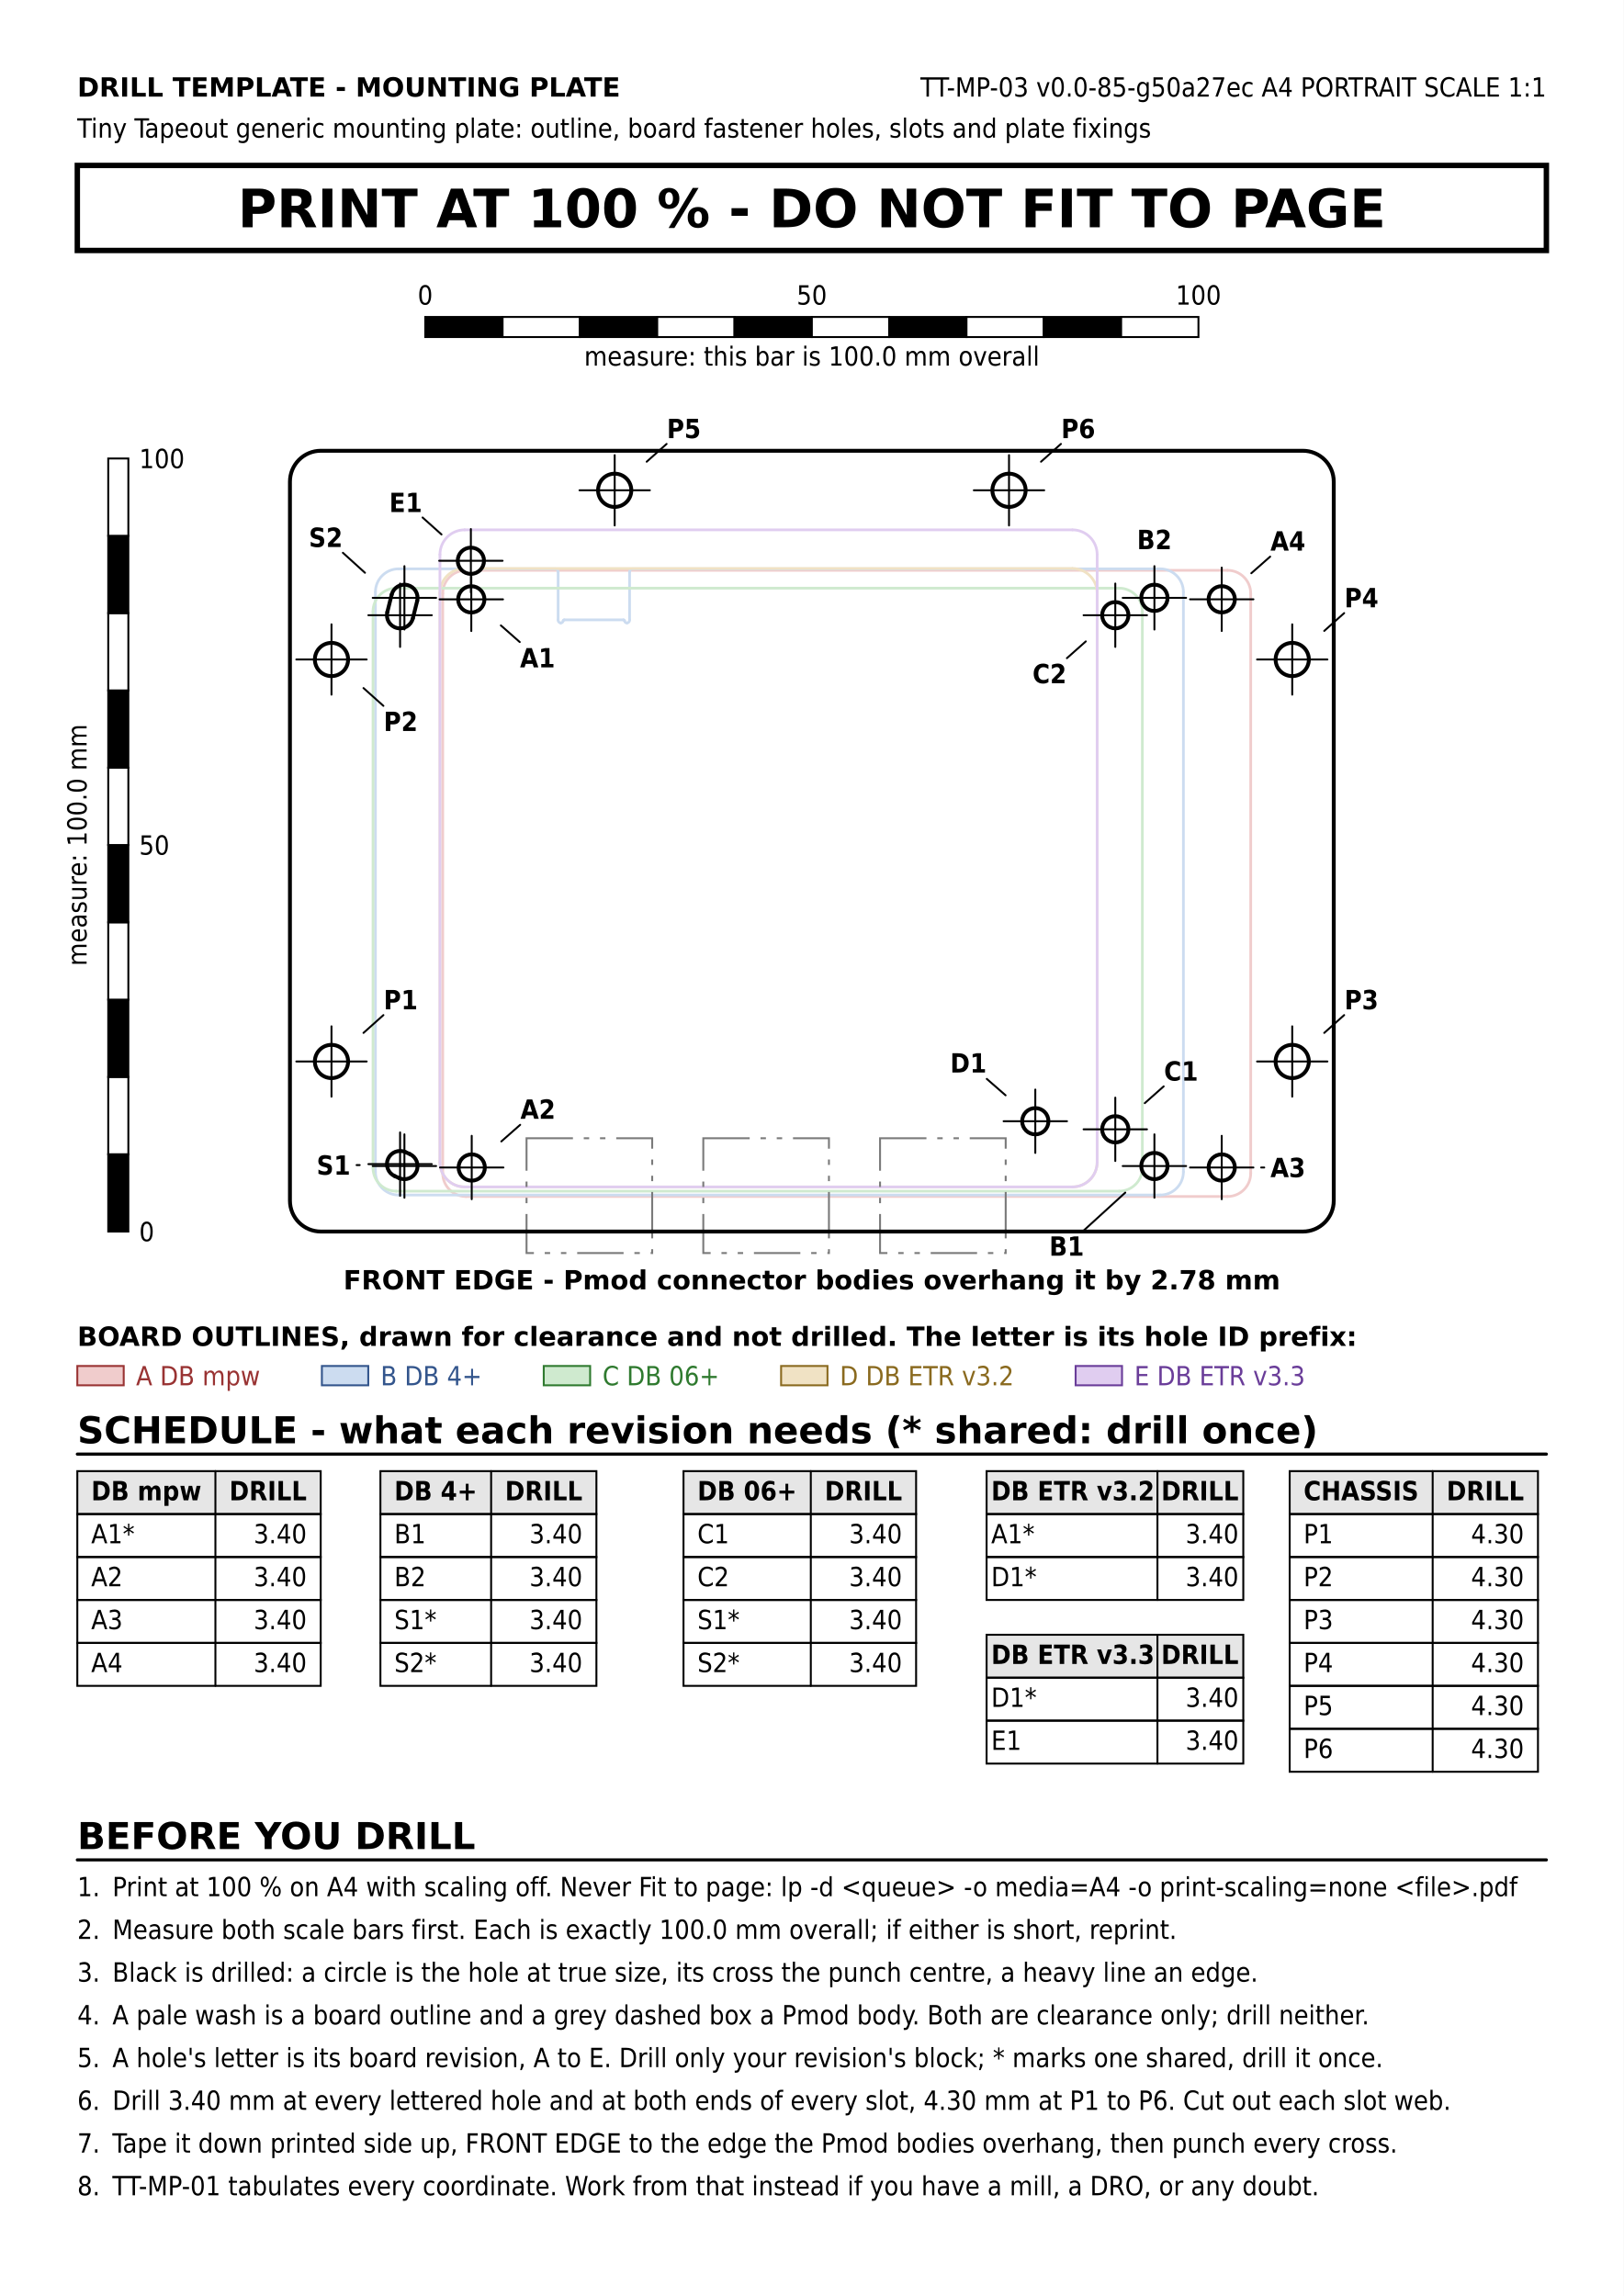
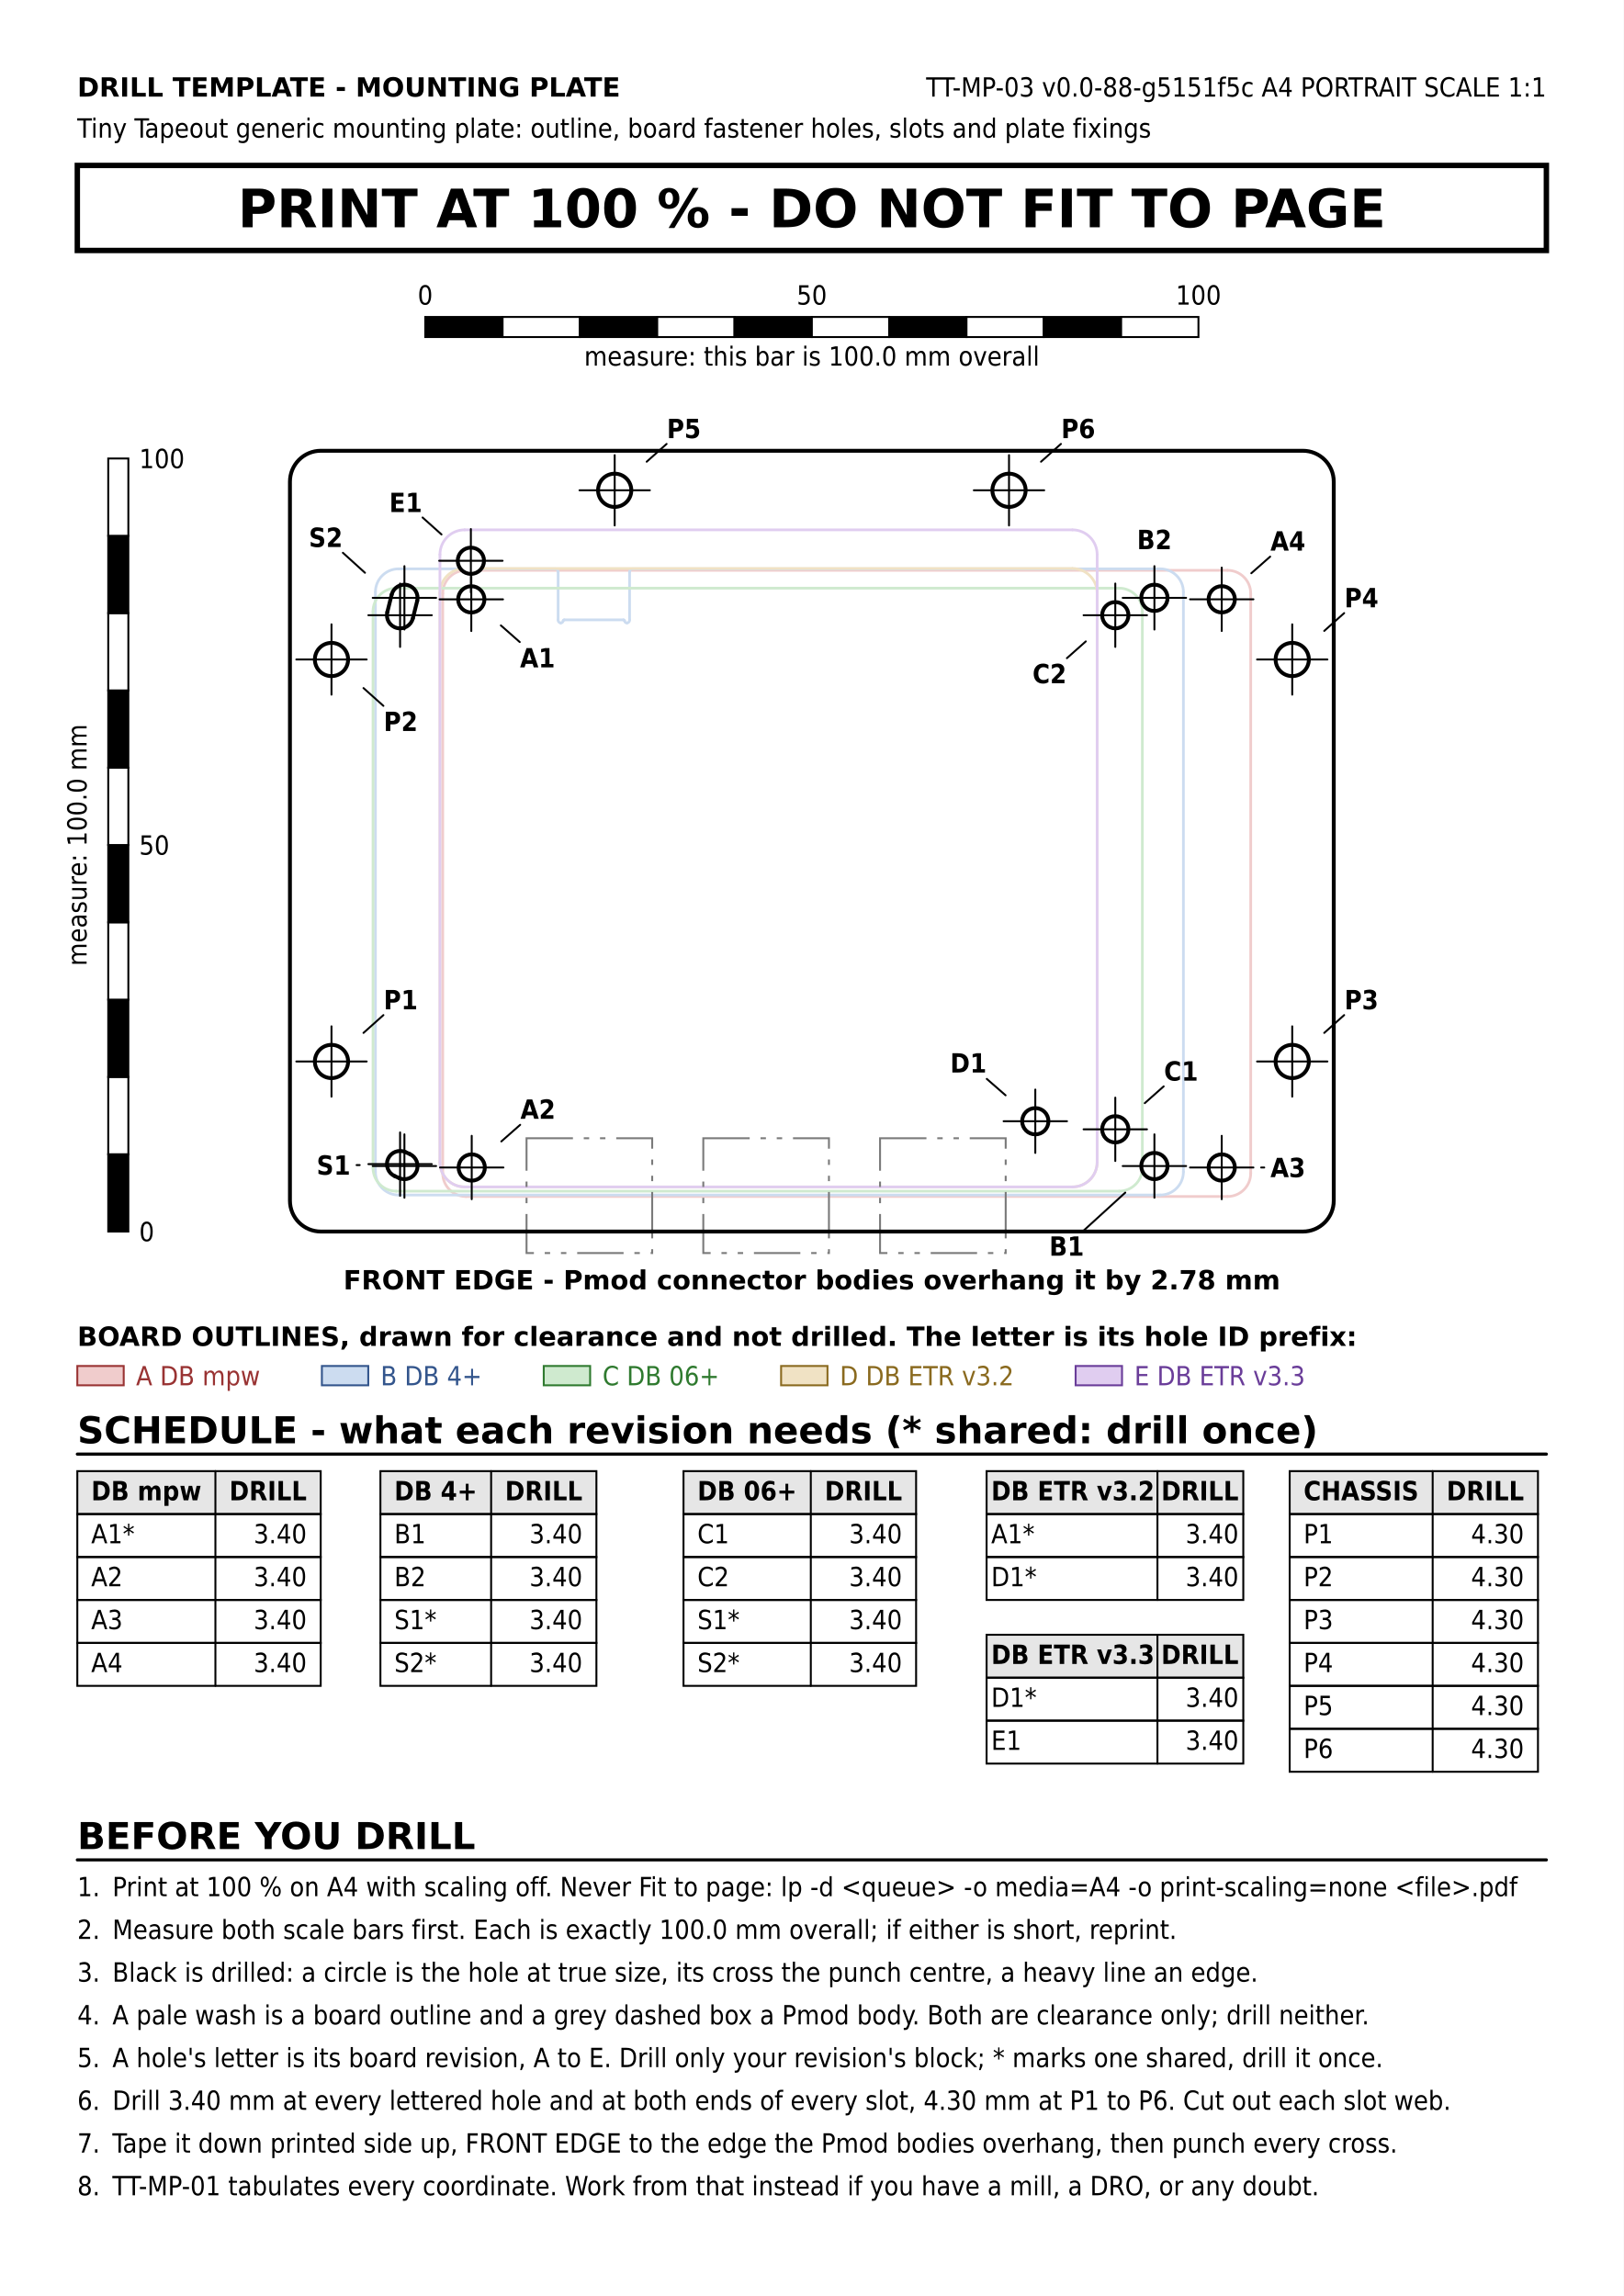
<svg xmlns="http://www.w3.org/2000/svg" version="1.1" width="210mm" height="297mm" viewBox="0 0 210 297">
  <rect width="100%" height="100%" fill="#ffffff" />
  <text x="10" y="12.5" font-family="DejaVu Sans, Liberation Sans, sans-serif" font-size="3.429" fill="#000000" text-anchor="start" font-weight="bold">DRILL TEMPLATE - MOUNTING PLATE</text>
-   <text x="200" y="12.5" font-family="DejaVu Sans Condensed, DejaVu Sans, Liberation Sans, sans-serif" font-size="3.429" fill="#000000" text-anchor="end">TT-MP-03    v0.0-85-g50a27ec    A4 PORTRAIT    SCALE 1:1</text>
+   <text x="200" y="12.5" font-family="DejaVu Sans Condensed, DejaVu Sans, Liberation Sans, sans-serif" font-size="3.429" fill="#000000" text-anchor="end">TT-MP-03    v0.0-88-g5151f5c    A4 PORTRAIT    SCALE 1:1</text>
  <text x="10" y="17.8" font-family="DejaVu Sans Condensed, DejaVu Sans, Liberation Sans, sans-serif" font-size="3.429" fill="#000000" text-anchor="start">Tiny Tapeout generic mounting plate: outline, board fastener holes, slots and plate fixings</text>
  <rect x="10" y="21.4" width="190" height="11" fill="none" stroke="#000000" stroke-width="0.7" />
  <text x="105" y="29.4" font-family="DejaVu Sans, Liberation Sans, sans-serif" font-size="6.859" fill="#000000" text-anchor="middle" font-weight="bold">PRINT AT 100 %   -   DO NOT FIT TO PAGE</text>
  <rect x="55" y="41" width="10" height="2.6" fill="#000000" stroke="#000000" stroke-width="0.25" />
  <rect x="65" y="41" width="10" height="2.6" fill="#ffffff" stroke="#000000" stroke-width="0.25" />
  <rect x="75" y="41" width="10" height="2.6" fill="#000000" stroke="#000000" stroke-width="0.25" />
  <rect x="85" y="41" width="10" height="2.6" fill="#ffffff" stroke="#000000" stroke-width="0.25" />
  <rect x="95" y="41" width="10" height="2.6" fill="#000000" stroke="#000000" stroke-width="0.25" />
  <rect x="105" y="41" width="10" height="2.6" fill="#ffffff" stroke="#000000" stroke-width="0.25" />
  <rect x="115" y="41" width="10" height="2.6" fill="#000000" stroke="#000000" stroke-width="0.25" />
  <rect x="125" y="41" width="10" height="2.6" fill="#ffffff" stroke="#000000" stroke-width="0.25" />
  <rect x="135" y="41" width="10" height="2.6" fill="#000000" stroke="#000000" stroke-width="0.25" />
  <rect x="145" y="41" width="10" height="2.6" fill="#ffffff" stroke="#000000" stroke-width="0.25" />
  <text x="55" y="39.4" font-family="DejaVu Sans Condensed, DejaVu Sans, Liberation Sans, sans-serif" font-size="3.429" fill="#000000" text-anchor="middle">0</text>
  <text x="105" y="39.4" font-family="DejaVu Sans Condensed, DejaVu Sans, Liberation Sans, sans-serif" font-size="3.429" fill="#000000" text-anchor="middle">50</text>
  <text x="155" y="39.4" font-family="DejaVu Sans Condensed, DejaVu Sans, Liberation Sans, sans-serif" font-size="3.429" fill="#000000" text-anchor="middle">100</text>
  <text x="105" y="47.3" font-family="DejaVu Sans Condensed, DejaVu Sans, Liberation Sans, sans-serif" font-size="3.429" fill="#000000" text-anchor="middle">measure: this bar is 100.0 mm overall</text>
  <line x1="60.26" y1="73.773" x2="158.76" y2="73.773" stroke="#f0cccc" stroke-width="0.35" stroke-linecap="round" />
  <line x1="158.76" y1="154.773" x2="60.26" y2="154.773" stroke="#f0cccc" stroke-width="0.35" stroke-linecap="round" />
  <line x1="161.76" y1="76.773" x2="161.76" y2="151.773" stroke="#f0cccc" stroke-width="0.35" stroke-linecap="round" />
  <line x1="57.26" y1="151.773" x2="57.26" y2="76.773" stroke="#f0cccc" stroke-width="0.35" stroke-linecap="round" />
  <path d="M 158.76 73.773 A 3 3 0 0 1 161.76 76.773" fill="none" stroke="#f0cccc" stroke-width="0.35" stroke-linejoin="round" stroke-linecap="round" />
  <path d="M 60.26 154.773 A 3 3 0 0 1 57.26 151.773" fill="none" stroke="#f0cccc" stroke-width="0.35" stroke-linejoin="round" stroke-linecap="round" />
  <path d="M 57.26 76.773 A 3 3 0 0 1 60.26 73.773" fill="none" stroke="#f0cccc" stroke-width="0.35" stroke-linejoin="round" stroke-linecap="round" />
  <path d="M 161.76 151.773 A 3 3 0 0 1 158.76 154.773" fill="none" stroke="#f0cccc" stroke-width="0.35" stroke-linejoin="round" stroke-linecap="round" />
  <line x1="81.825" y1="73.583" x2="150.055" y2="73.583" stroke="#ccdcf0" stroke-width="0.35" stroke-linecap="round" />
  <line x1="150.055" y1="154.583" x2="51.555" y2="154.583" stroke="#ccdcf0" stroke-width="0.35" stroke-linecap="round" />
  <line x1="153.055" y1="76.583" x2="153.055" y2="151.583" stroke="#ccdcf0" stroke-width="0.35" stroke-linecap="round" />
  <line x1="71.785" y1="73.583" x2="51.555" y2="73.583" stroke="#ccdcf0" stroke-width="0.35" stroke-linecap="round" />
  <line x1="48.555" y1="151.583" x2="48.555" y2="76.583" stroke="#ccdcf0" stroke-width="0.35" stroke-linecap="round" />
  <line x1="72.185" y1="80.183" x2="72.185" y2="73.983" stroke="#ccdcf0" stroke-width="0.35" stroke-linecap="round" />
  <line x1="80.625" y1="80.183" x2="72.985" y2="80.183" stroke="#ccdcf0" stroke-width="0.35" stroke-linecap="round" />
  <line x1="81.425" y1="73.983" x2="81.425" y2="80.183" stroke="#ccdcf0" stroke-width="0.35" stroke-linecap="round" />
  <path d="M 71.785 73.583 A 0.4 0.4 0 0 1 72.185 73.983" fill="none" stroke="#ccdcf0" stroke-width="0.35" stroke-linejoin="round" stroke-linecap="round" />
  <path d="M 81.425 73.983 A 0.4 0.4 0 0 1 81.825 73.583" fill="none" stroke="#ccdcf0" stroke-width="0.35" stroke-linejoin="round" stroke-linecap="round" />
  <path d="M 150.055 73.583 A 3 3 0 0 1 153.055 76.583" fill="none" stroke="#ccdcf0" stroke-width="0.35" stroke-linejoin="round" stroke-linecap="round" />
  <path d="M 51.555 154.583 A 3 3 0 0 1 48.555 151.583" fill="none" stroke="#ccdcf0" stroke-width="0.35" stroke-linejoin="round" stroke-linecap="round" />
  <path d="M 48.555 76.583 A 3 3 0 0 1 51.555 73.583" fill="none" stroke="#ccdcf0" stroke-width="0.35" stroke-linejoin="round" stroke-linecap="round" />
  <path d="M 153.055 151.583 A 3 3 0 0 1 150.055 154.583" fill="none" stroke="#ccdcf0" stroke-width="0.35" stroke-linejoin="round" stroke-linecap="round" />
  <path d="M 72.51 80.583 A 0.364 0.364 0 0 1 72.185 80.183" fill="none" stroke="#ccdcf0" stroke-width="0.35" stroke-linejoin="round" stroke-linecap="round" />
  <path d="M 72.835 80.303 A 0.303 0.303 0 0 1 72.51 80.583" fill="none" stroke="#ccdcf0" stroke-width="0.35" stroke-linejoin="round" stroke-linecap="round" />
  <path d="M 72.835 80.303 A 0.136 0.136 0 0 1 72.985 80.183" fill="none" stroke="#ccdcf0" stroke-width="0.35" stroke-linejoin="round" stroke-linecap="round" />
  <path d="M 80.625 80.183 A 0.136 0.136 0 0 1 80.775 80.303" fill="none" stroke="#ccdcf0" stroke-width="0.35" stroke-linejoin="round" stroke-linecap="round" />
  <path d="M 81.1 80.583 A 0.303 0.303 0 0 1 80.775 80.303" fill="none" stroke="#ccdcf0" stroke-width="0.35" stroke-linejoin="round" stroke-linecap="round" />
  <path d="M 81.425 80.183 A 0.364 0.364 0 0 1 81.1 80.583" fill="none" stroke="#ccdcf0" stroke-width="0.35" stroke-linejoin="round" stroke-linecap="round" />
  <line x1="51.245" y1="76.083" x2="144.745" y2="76.083" stroke="#cfeacf" stroke-width="0.35" stroke-linecap="round" />
  <line x1="144.745" y1="154.083" x2="51.245" y2="154.083" stroke="#cfeacf" stroke-width="0.35" stroke-linecap="round" />
  <line x1="147.745" y1="79.083" x2="147.745" y2="151.083" stroke="#cfeacf" stroke-width="0.35" stroke-linecap="round" />
  <line x1="48.245" y1="151.083" x2="48.245" y2="79.083" stroke="#cfeacf" stroke-width="0.35" stroke-linecap="round" />
  <path d="M 144.745 76.083 A 3 3 0 0 1 147.745 79.083" fill="none" stroke="#cfeacf" stroke-width="0.35" stroke-linejoin="round" stroke-linecap="round" />
  <path d="M 51.245 154.083 A 3 3 0 0 1 48.245 151.083" fill="none" stroke="#cfeacf" stroke-width="0.35" stroke-linejoin="round" stroke-linecap="round" />
  <path d="M 48.245 79.083 A 3 3 0 0 1 51.245 76.083" fill="none" stroke="#cfeacf" stroke-width="0.35" stroke-linejoin="round" stroke-linecap="round" />
  <path d="M 147.745 151.083 A 3 3 0 0 1 144.745 154.083" fill="none" stroke="#cfeacf" stroke-width="0.35" stroke-linejoin="round" stroke-linecap="round" />
  <line x1="138.7" y1="153.538" x2="60.1" y2="153.538" stroke="#f0e2c4" stroke-width="0.35" stroke-linecap="round" />
  <line x1="56.9" y1="150.338" x2="56.9" y2="76.738" stroke="#f0e2c4" stroke-width="0.35" stroke-linecap="round" />
  <line x1="141.9" y1="76.738" x2="141.9" y2="150.338" stroke="#f0e2c4" stroke-width="0.35" stroke-linecap="round" />
  <line x1="60.1" y1="73.538" x2="138.7" y2="73.538" stroke="#f0e2c4" stroke-width="0.35" stroke-linecap="round" />
  <path d="M 60.1 153.538 A 3.2 3.2 0 0 1 56.9 150.338" fill="none" stroke="#f0e2c4" stroke-width="0.35" stroke-linejoin="round" stroke-linecap="round" />
  <path d="M 141.9 150.338 A 3.2 3.2 0 0 1 138.7 153.538" fill="none" stroke="#f0e2c4" stroke-width="0.35" stroke-linejoin="round" stroke-linecap="round" />
  <path d="M 138.7 73.538 A 3.2 3.2 0 0 1 141.9 76.738" fill="none" stroke="#f0e2c4" stroke-width="0.35" stroke-linejoin="round" stroke-linecap="round" />
  <path d="M 56.9 76.738 A 3.2 3.2 0 0 1 60.1 73.538" fill="none" stroke="#f0e2c4" stroke-width="0.35" stroke-linejoin="round" stroke-linecap="round" />
  <line x1="56.9" y1="150.338" x2="56.9" y2="71.738" stroke="#e0cdf0" stroke-width="0.35" stroke-linecap="round" />
  <line x1="60.1" y1="68.538" x2="138.7" y2="68.538" stroke="#e0cdf0" stroke-width="0.35" stroke-linecap="round" />
  <line x1="138.7" y1="153.538" x2="60.1" y2="153.538" stroke="#e0cdf0" stroke-width="0.35" stroke-linecap="round" />
  <line x1="141.9" y1="71.738" x2="141.9" y2="150.338" stroke="#e0cdf0" stroke-width="0.35" stroke-linecap="round" />
  <path d="M 56.9 71.738 A 3.2 3.2 0 0 1 60.1 68.538" fill="none" stroke="#e0cdf0" stroke-width="0.35" stroke-linejoin="round" stroke-linecap="round" />
  <path d="M 60.1 153.538 A 3.2 3.2 0 0 1 56.9 150.338" fill="none" stroke="#e0cdf0" stroke-width="0.35" stroke-linejoin="round" stroke-linecap="round" />
  <path d="M 138.7 68.538 A 3.2 3.2 0 0 1 141.9 71.738" fill="none" stroke="#e0cdf0" stroke-width="0.35" stroke-linejoin="round" stroke-linecap="round" />
  <path d="M 141.9 150.338 A 3.2 3.2 0 0 1 138.7 153.538" fill="none" stroke="#e0cdf0" stroke-width="0.35" stroke-linejoin="round" stroke-linecap="round" />
  <rect x="68.1" y="147.238" width="16.25" height="14.85" fill="none" stroke="#7a7a7a" stroke-width="0.25" stroke-dasharray="6.0,1.4,0.7,1.4,0.7,1.4" />
  <rect x="90.96" y="147.238" width="16.25" height="14.85" fill="none" stroke="#7a7a7a" stroke-width="0.25" stroke-dasharray="6.0,1.4,0.7,1.4,0.7,1.4" />
  <rect x="113.82" y="147.238" width="16.25" height="14.85" fill="none" stroke="#7a7a7a" stroke-width="0.25" stroke-dasharray="6.0,1.4,0.7,1.4,0.7,1.4" />
  <rect x="37.5" y="58.308" width="135" height="101" fill="none" stroke="#000000" stroke-width="0.5" rx="4" ry="4" />
  <circle cx="60.955" cy="77.53" r="1.7" fill="#ffffff" stroke="#000000" stroke-width="0.5" />
  <line x1="56.855" y1="77.53" x2="65.055" y2="77.53" stroke="#000000" stroke-width="0.25" stroke-linecap="round" />
  <line x1="60.955" y1="81.63" x2="60.955" y2="73.43" stroke="#000000" stroke-width="0.25" stroke-linecap="round" />
  <circle cx="61.01" cy="151.023" r="1.7" fill="#ffffff" stroke="#000000" stroke-width="0.5" />
  <line x1="56.91" y1="151.023" x2="65.11" y2="151.023" stroke="#000000" stroke-width="0.25" stroke-linecap="round" />
  <line x1="61.01" y1="155.123" x2="61.01" y2="146.923" stroke="#000000" stroke-width="0.25" stroke-linecap="round" />
  <circle cx="158.01" cy="151.023" r="1.7" fill="#ffffff" stroke="#000000" stroke-width="0.5" />
  <line x1="153.91" y1="151.023" x2="162.11" y2="151.023" stroke="#000000" stroke-width="0.25" stroke-linecap="round" />
  <line x1="158.01" y1="155.123" x2="158.01" y2="146.923" stroke="#000000" stroke-width="0.25" stroke-linecap="round" />
  <circle cx="158.01" cy="77.523" r="1.7" fill="#ffffff" stroke="#000000" stroke-width="0.5" />
  <line x1="153.91" y1="77.523" x2="162.11" y2="77.523" stroke="#000000" stroke-width="0.25" stroke-linecap="round" />
  <line x1="158.01" y1="81.623" x2="158.01" y2="73.423" stroke="#000000" stroke-width="0.25" stroke-linecap="round" />
  <circle cx="149.305" cy="150.833" r="1.7" fill="#ffffff" stroke="#000000" stroke-width="0.5" />
  <line x1="145.205" y1="150.833" x2="153.405" y2="150.833" stroke="#000000" stroke-width="0.25" stroke-linecap="round" />
  <line x1="149.305" y1="154.933" x2="149.305" y2="146.733" stroke="#000000" stroke-width="0.25" stroke-linecap="round" />
  <circle cx="149.305" cy="77.333" r="1.7" fill="#ffffff" stroke="#000000" stroke-width="0.5" />
  <line x1="145.205" y1="77.333" x2="153.405" y2="77.333" stroke="#000000" stroke-width="0.25" stroke-linecap="round" />
  <line x1="149.305" y1="81.433" x2="149.305" y2="73.233" stroke="#000000" stroke-width="0.25" stroke-linecap="round" />
  <circle cx="144.245" cy="146.083" r="1.7" fill="#ffffff" stroke="#000000" stroke-width="0.5" />
  <line x1="140.145" y1="146.083" x2="148.345" y2="146.083" stroke="#000000" stroke-width="0.25" stroke-linecap="round" />
  <line x1="144.245" y1="150.183" x2="144.245" y2="141.983" stroke="#000000" stroke-width="0.25" stroke-linecap="round" />
  <circle cx="144.245" cy="79.583" r="1.7" fill="#ffffff" stroke="#000000" stroke-width="0.5" />
  <line x1="140.145" y1="79.583" x2="148.345" y2="79.583" stroke="#000000" stroke-width="0.25" stroke-linecap="round" />
  <line x1="144.245" y1="83.683" x2="144.245" y2="75.483" stroke="#000000" stroke-width="0.25" stroke-linecap="round" />
  <circle cx="133.9" cy="145.038" r="1.7" fill="#ffffff" stroke="#000000" stroke-width="0.5" />
  <line x1="129.8" y1="145.038" x2="138" y2="145.038" stroke="#000000" stroke-width="0.25" stroke-linecap="round" />
  <line x1="133.9" y1="149.138" x2="133.9" y2="140.938" stroke="#000000" stroke-width="0.25" stroke-linecap="round" />
  <circle cx="60.9" cy="72.538" r="1.7" fill="#ffffff" stroke="#000000" stroke-width="0.5" />
  <line x1="56.8" y1="72.538" x2="65" y2="72.538" stroke="#000000" stroke-width="0.25" stroke-linecap="round" />
  <line x1="60.9" y1="76.638" x2="60.9" y2="68.438" stroke="#000000" stroke-width="0.25" stroke-linecap="round" />
  <circle cx="42.873" cy="137.308" r="2.15" fill="#ffffff" stroke="#000000" stroke-width="0.5" />
  <line x1="38.323" y1="137.308" x2="47.423" y2="137.308" stroke="#000000" stroke-width="0.25" stroke-linecap="round" />
  <line x1="42.873" y1="141.858" x2="42.873" y2="132.758" stroke="#000000" stroke-width="0.25" stroke-linecap="round" />
  <circle cx="42.873" cy="85.308" r="2.15" fill="#ffffff" stroke="#000000" stroke-width="0.5" />
  <line x1="38.323" y1="85.308" x2="47.423" y2="85.308" stroke="#000000" stroke-width="0.25" stroke-linecap="round" />
  <line x1="42.873" y1="89.858" x2="42.873" y2="80.758" stroke="#000000" stroke-width="0.25" stroke-linecap="round" />
  <circle cx="167.13" cy="137.308" r="2.15" fill="#ffffff" stroke="#000000" stroke-width="0.5" />
  <line x1="162.58" y1="137.308" x2="171.68" y2="137.308" stroke="#000000" stroke-width="0.25" stroke-linecap="round" />
  <line x1="167.13" y1="141.858" x2="167.13" y2="132.758" stroke="#000000" stroke-width="0.25" stroke-linecap="round" />
  <circle cx="167.13" cy="85.308" r="2.15" fill="#ffffff" stroke="#000000" stroke-width="0.5" />
  <line x1="162.58" y1="85.308" x2="171.68" y2="85.308" stroke="#000000" stroke-width="0.25" stroke-linecap="round" />
  <line x1="167.13" y1="89.858" x2="167.13" y2="80.758" stroke="#000000" stroke-width="0.25" stroke-linecap="round" />
  <circle cx="79.5" cy="63.423" r="2.15" fill="#ffffff" stroke="#000000" stroke-width="0.5" />
  <line x1="74.95" y1="63.423" x2="84.05" y2="63.423" stroke="#000000" stroke-width="0.25" stroke-linecap="round" />
  <line x1="79.5" y1="67.973" x2="79.5" y2="58.873" stroke="#000000" stroke-width="0.25" stroke-linecap="round" />
  <circle cx="130.5" cy="63.423" r="2.15" fill="#ffffff" stroke="#000000" stroke-width="0.5" />
  <line x1="125.95" y1="63.423" x2="135.05" y2="63.423" stroke="#000000" stroke-width="0.25" stroke-linecap="round" />
  <line x1="130.5" y1="67.973" x2="130.5" y2="58.873" stroke="#000000" stroke-width="0.25" stroke-linecap="round" />
  <line x1="52.438" y1="149.03" x2="52.998" y2="149.28" stroke="#000000" stroke-width="0.5" stroke-linecap="round" />
  <line x1="51.612" y1="152.385" x2="51.052" y2="152.135" stroke="#000000" stroke-width="0.5" stroke-linecap="round" />
  <path d="M 52.998 149.28 A 1.7 1.7 0 0 1 51.612 152.385" fill="none" stroke="#000000" stroke-width="0.5" stroke-linejoin="round" stroke-linecap="round" />
  <path d="M 51.052 152.135 A 1.7 1.7 0 0 1 52.438 149.03" fill="none" stroke="#000000" stroke-width="0.5" stroke-linejoin="round" stroke-linecap="round" />
  <line x1="47.645" y1="150.583" x2="55.845" y2="150.583" stroke="#000000" stroke-width="0.25" stroke-linecap="round" />
  <line x1="51.745" y1="154.683" x2="51.745" y2="146.483" stroke="#000000" stroke-width="0.25" stroke-linecap="round" />
  <line x1="48.205" y1="150.833" x2="56.405" y2="150.833" stroke="#000000" stroke-width="0.25" stroke-linecap="round" />
  <line x1="52.305" y1="154.933" x2="52.305" y2="146.733" stroke="#000000" stroke-width="0.25" stroke-linecap="round" />
  <line x1="50.095" y1="79.172" x2="50.655" y2="76.922" stroke="#000000" stroke-width="0.5" stroke-linecap="round" />
  <line x1="53.955" y1="77.743" x2="53.395" y2="79.993" stroke="#000000" stroke-width="0.5" stroke-linecap="round" />
  <path d="M 50.655 76.922 A 1.7 1.7 0 0 1 53.955 77.743" fill="none" stroke="#000000" stroke-width="0.5" stroke-linejoin="round" stroke-linecap="round" />
  <path d="M 53.395 79.993 A 1.7 1.7 0 0 1 50.095 79.172" fill="none" stroke="#000000" stroke-width="0.5" stroke-linejoin="round" stroke-linecap="round" />
  <line x1="47.645" y1="79.583" x2="55.845" y2="79.583" stroke="#000000" stroke-width="0.25" stroke-linecap="round" />
  <line x1="51.745" y1="83.683" x2="51.745" y2="75.483" stroke="#000000" stroke-width="0.25" stroke-linecap="round" />
  <line x1="48.205" y1="77.333" x2="56.405" y2="77.333" stroke="#000000" stroke-width="0.25" stroke-linecap="round" />
  <line x1="52.305" y1="81.433" x2="52.305" y2="73.233" stroke="#000000" stroke-width="0.25" stroke-linecap="round" />
  <text x="105" y="166.788" font-family="DejaVu Sans, Liberation Sans, sans-serif" font-size="3.429" fill="#000000" text-anchor="middle" font-weight="bold">FRONT EDGE   -   Pmod connector bodies overhang it by 2.78 mm</text>
  <line x1="64.781" y1="80.902" x2="67.221" y2="83.052" stroke="#000000" stroke-width="0.25" stroke-linecap="round" />
  <text x="69.522" y="86.33" font-family="DejaVu Sans Condensed, DejaVu Sans, Liberation Sans, sans-serif" font-size="3.429" fill="#000000" text-anchor="middle" font-weight="bold">A1</text>
  <line x1="64.836" y1="147.651" x2="67.276" y2="145.501" stroke="#000000" stroke-width="0.25" stroke-linecap="round" />
  <text x="69.577" y="144.723" font-family="DejaVu Sans Condensed, DejaVu Sans, Liberation Sans, sans-serif" font-size="3.429" fill="#000000" text-anchor="middle" font-weight="bold">A2</text>
  <line x1="163.11" y1="151.023" x2="163.51" y2="151.023" stroke="#000000" stroke-width="0.25" stroke-linecap="round" />
  <text x="166.577" y="152.273" font-family="DejaVu Sans Condensed, DejaVu Sans, Liberation Sans, sans-serif" font-size="3.429" fill="#000000" text-anchor="middle" font-weight="bold">A3</text>
  <line x1="161.836" y1="74.151" x2="164.276" y2="72.001" stroke="#000000" stroke-width="0.25" stroke-linecap="round" />
  <text x="166.577" y="71.223" font-family="DejaVu Sans Condensed, DejaVu Sans, Liberation Sans, sans-serif" font-size="3.429" fill="#000000" text-anchor="middle" font-weight="bold">A4</text>
  <line x1="145.537" y1="154.269" x2="140.209" y2="159.128" stroke="#000000" stroke-width="0.25" stroke-linecap="round" />
  <text x="137.956" y="162.433" font-family="DejaVu Sans Condensed, DejaVu Sans, Liberation Sans, sans-serif" font-size="3.429" fill="#000000" text-anchor="middle" font-weight="bold">B1</text>
  <text x="149.305" y="71.033" font-family="DejaVu Sans Condensed, DejaVu Sans, Liberation Sans, sans-serif" font-size="3.429" fill="#000000" text-anchor="middle" font-weight="bold">B2</text>
  <line x1="148.059" y1="142.697" x2="150.503" y2="140.528" stroke="#000000" stroke-width="0.25" stroke-linecap="round" />
  <text x="152.75" y="139.783" font-family="DejaVu Sans Condensed, DejaVu Sans, Liberation Sans, sans-serif" font-size="3.429" fill="#000000" text-anchor="middle" font-weight="bold">C1</text>
  <line x1="140.431" y1="82.969" x2="137.987" y2="85.138" stroke="#000000" stroke-width="0.25" stroke-linecap="round" />
  <text x="135.74" y="88.383" font-family="DejaVu Sans Condensed, DejaVu Sans, Liberation Sans, sans-serif" font-size="3.429" fill="#000000" text-anchor="middle" font-weight="bold">C2</text>
  <line x1="130.057" y1="141.685" x2="127.623" y2="139.561" stroke="#000000" stroke-width="0.25" stroke-linecap="round" />
  <text x="125.246" y="138.738" font-family="DejaVu Sans Condensed, DejaVu Sans, Liberation Sans, sans-serif" font-size="3.429" fill="#000000" text-anchor="middle" font-weight="bold">D1</text>
  <line x1="57.101" y1="69.135" x2="54.653" y2="66.941" stroke="#000000" stroke-width="0.25" stroke-linecap="round" />
  <text x="52.472" y="66.238" font-family="DejaVu Sans Condensed, DejaVu Sans, Liberation Sans, sans-serif" font-size="3.429" fill="#000000" text-anchor="middle" font-weight="bold">E1</text>
  <line x1="47.012" y1="133.61" x2="49.587" y2="131.309" stroke="#000000" stroke-width="0.25" stroke-linecap="round" />
  <text x="51.827" y="130.558" font-family="DejaVu Sans Condensed, DejaVu Sans, Liberation Sans, sans-serif" font-size="3.429" fill="#000000" text-anchor="middle" font-weight="bold">P1</text>
  <line x1="47.012" y1="89.006" x2="49.587" y2="91.306" stroke="#000000" stroke-width="0.25" stroke-linecap="round" />
  <text x="51.827" y="94.558" font-family="DejaVu Sans Condensed, DejaVu Sans, Liberation Sans, sans-serif" font-size="3.429" fill="#000000" text-anchor="middle" font-weight="bold">P2</text>
  <line x1="171.269" y1="133.61" x2="173.844" y2="131.309" stroke="#000000" stroke-width="0.25" stroke-linecap="round" />
  <text x="176.084" y="130.558" font-family="DejaVu Sans Condensed, DejaVu Sans, Liberation Sans, sans-serif" font-size="3.429" fill="#000000" text-anchor="middle" font-weight="bold">P3</text>
  <line x1="171.269" y1="81.61" x2="173.844" y2="79.309" stroke="#000000" stroke-width="0.25" stroke-linecap="round" />
  <text x="176.084" y="78.558" font-family="DejaVu Sans Condensed, DejaVu Sans, Liberation Sans, sans-serif" font-size="3.429" fill="#000000" text-anchor="middle" font-weight="bold">P4</text>
  <line x1="83.639" y1="59.725" x2="86.214" y2="57.424" stroke="#000000" stroke-width="0.25" stroke-linecap="round" />
  <text x="88.454" y="56.673" font-family="DejaVu Sans Condensed, DejaVu Sans, Liberation Sans, sans-serif" font-size="3.429" fill="#000000" text-anchor="middle" font-weight="bold">P5</text>
  <line x1="134.639" y1="59.725" x2="137.214" y2="57.424" stroke="#000000" stroke-width="0.25" stroke-linecap="round" />
  <text x="139.454" y="56.673" font-family="DejaVu Sans Condensed, DejaVu Sans, Liberation Sans, sans-serif" font-size="3.429" fill="#000000" text-anchor="middle" font-weight="bold">P6</text>
  <line x1="46.52" y1="150.708" x2="46.12" y2="150.708" stroke="#000000" stroke-width="0.25" stroke-linecap="round" />
  <text x="43.136" y="151.958" font-family="DejaVu Sans Condensed, DejaVu Sans, Liberation Sans, sans-serif" font-size="3.429" fill="#000000" text-anchor="middle" font-weight="bold">S1</text>
  <line x1="47.203" y1="74.091" x2="44.348" y2="71.506" stroke="#000000" stroke-width="0.25" stroke-linecap="round" />
  <text x="42.136" y="70.753" font-family="DejaVu Sans Condensed, DejaVu Sans, Liberation Sans, sans-serif" font-size="3.429" fill="#000000" text-anchor="middle" font-weight="bold">S2</text>
  <rect x="14" y="149.308" width="2.6" height="10" fill="#000000" stroke="#000000" stroke-width="0.25" />
  <rect x="14" y="139.308" width="2.6" height="10" fill="#ffffff" stroke="#000000" stroke-width="0.25" />
  <rect x="14" y="129.308" width="2.6" height="10" fill="#000000" stroke="#000000" stroke-width="0.25" />
  <rect x="14" y="119.308" width="2.6" height="10" fill="#ffffff" stroke="#000000" stroke-width="0.25" />
  <rect x="14" y="109.308" width="2.6" height="10" fill="#000000" stroke="#000000" stroke-width="0.25" />
  <rect x="14" y="99.308" width="2.6" height="10" fill="#ffffff" stroke="#000000" stroke-width="0.25" />
  <rect x="14" y="89.308" width="2.6" height="10" fill="#000000" stroke="#000000" stroke-width="0.25" />
  <rect x="14" y="79.308" width="2.6" height="10" fill="#ffffff" stroke="#000000" stroke-width="0.25" />
  <rect x="14" y="69.308" width="2.6" height="10" fill="#000000" stroke="#000000" stroke-width="0.25" />
  <rect x="14" y="59.308" width="2.6" height="10" fill="#ffffff" stroke="#000000" stroke-width="0.25" />
  <text x="18" y="160.558" font-family="DejaVu Sans Condensed, DejaVu Sans, Liberation Sans, sans-serif" font-size="3.429" fill="#000000" text-anchor="start">0</text>
  <text x="18" y="110.558" font-family="DejaVu Sans Condensed, DejaVu Sans, Liberation Sans, sans-serif" font-size="3.429" fill="#000000" text-anchor="start">50</text>
  <text x="18" y="60.558" font-family="DejaVu Sans Condensed, DejaVu Sans, Liberation Sans, sans-serif" font-size="3.429" fill="#000000" text-anchor="start">100</text>
  <text x="11.2" y="109.308" font-family="DejaVu Sans Condensed, DejaVu Sans, Liberation Sans, sans-serif" font-size="3.429" fill="#000000" text-anchor="middle" transform="rotate(-90 11.2 109.3078)">measure: 100.0 mm</text>
  <text x="10" y="174.097" font-family="DejaVu Sans, Liberation Sans, sans-serif" font-size="3.429" fill="#000000" text-anchor="start" font-weight="bold">BOARD OUTLINES, drawn for clearance and not drilled. The letter is its hole ID prefix:</text>
  <rect x="10" y="176.697" width="6" height="2.5" fill="#f0cccc" stroke="#993333" stroke-width="0.25" />
  <text x="17.6" y="179.197" font-family="DejaVu Sans Condensed, DejaVu Sans, Liberation Sans, sans-serif" font-size="3.429" fill="#993333" text-anchor="start">A  DB mpw</text>
  <rect x="41.63" y="176.697" width="6" height="2.5" fill="#ccdcf0" stroke="#33558c" stroke-width="0.25" />
  <text x="49.23" y="179.197" font-family="DejaVu Sans Condensed, DejaVu Sans, Liberation Sans, sans-serif" font-size="3.429" fill="#33558c" text-anchor="start">B  DB 4+</text>
  <rect x="70.325" y="176.697" width="6" height="2.5" fill="#cfeacf" stroke="#2f7a2f" stroke-width="0.25" />
  <text x="77.925" y="179.197" font-family="DejaVu Sans Condensed, DejaVu Sans, Liberation Sans, sans-serif" font-size="3.429" fill="#2f7a2f" text-anchor="start">C  DB 06+</text>
  <rect x="101.022" y="176.697" width="6" height="2.5" fill="#f0e2c4" stroke="#8a6a1f" stroke-width="0.25" />
  <text x="108.622" y="179.197" font-family="DejaVu Sans Condensed, DejaVu Sans, Liberation Sans, sans-serif" font-size="3.429" fill="#8a6a1f" text-anchor="start">D  DB ETR v3.2</text>
  <rect x="139.115" y="176.697" width="6" height="2.5" fill="#e0cdf0" stroke="#6a3d99" stroke-width="0.25" />
  <text x="146.715" y="179.197" font-family="DejaVu Sans Condensed, DejaVu Sans, Liberation Sans, sans-serif" font-size="3.429" fill="#6a3d99" text-anchor="start">E  DB ETR v3.3</text>
  <text x="10" y="186.697" font-family="DejaVu Sans, Liberation Sans, sans-serif" font-size="4.801" fill="#000000" text-anchor="start" font-weight="bold">SCHEDULE   -   what each revision needs   (* shared: drill once)</text>
  <line x1="10" y1="188.097" x2="200" y2="188.097" stroke="#000000" stroke-width="0.4" stroke-linecap="round" />
  <rect x="10" y="190.297" width="31.477" height="5.556" fill="#e6e6e6" stroke="#000000" stroke-width="0.25" />
  <text x="11.8" y="194.075" font-family="DejaVu Sans Condensed, DejaVu Sans, Liberation Sans, sans-serif" font-size="3.429" fill="#000000" text-anchor="start" font-weight="bold">DB mpw</text>
  <text x="39.677" y="194.075" font-family="DejaVu Sans Condensed, DejaVu Sans, Liberation Sans, sans-serif" font-size="3.429" fill="#000000" text-anchor="end" font-weight="bold">DRILL</text>
  <rect x="10" y="195.853" width="31.477" height="5.556" fill="none" stroke="#000000" stroke-width="0.25" />
  <text x="11.8" y="199.631" font-family="DejaVu Sans Condensed, DejaVu Sans, Liberation Sans, sans-serif" font-size="3.429" fill="#000000" text-anchor="start">A1*</text>
  <text x="39.677" y="199.631" font-family="DejaVu Sans Condensed, DejaVu Sans, Liberation Sans, sans-serif" font-size="3.429" fill="#000000" text-anchor="end">3.40</text>
  <rect x="10" y="201.408" width="31.477" height="5.556" fill="none" stroke="#000000" stroke-width="0.25" />
  <text x="11.8" y="205.186" font-family="DejaVu Sans Condensed, DejaVu Sans, Liberation Sans, sans-serif" font-size="3.429" fill="#000000" text-anchor="start">A2</text>
  <text x="39.677" y="205.186" font-family="DejaVu Sans Condensed, DejaVu Sans, Liberation Sans, sans-serif" font-size="3.429" fill="#000000" text-anchor="end">3.40</text>
  <rect x="10" y="206.964" width="31.477" height="5.556" fill="none" stroke="#000000" stroke-width="0.25" />
  <text x="11.8" y="210.742" font-family="DejaVu Sans Condensed, DejaVu Sans, Liberation Sans, sans-serif" font-size="3.429" fill="#000000" text-anchor="start">A3</text>
  <text x="39.677" y="210.742" font-family="DejaVu Sans Condensed, DejaVu Sans, Liberation Sans, sans-serif" font-size="3.429" fill="#000000" text-anchor="end">3.40</text>
  <rect x="10" y="212.519" width="31.477" height="5.556" fill="none" stroke="#000000" stroke-width="0.25" />
  <text x="11.8" y="216.297" font-family="DejaVu Sans Condensed, DejaVu Sans, Liberation Sans, sans-serif" font-size="3.429" fill="#000000" text-anchor="start">A4</text>
  <text x="39.677" y="216.297" font-family="DejaVu Sans Condensed, DejaVu Sans, Liberation Sans, sans-serif" font-size="3.429" fill="#000000" text-anchor="end">3.40</text>
  <line x1="27.86" y1="190.297" x2="27.86" y2="218.075" stroke="#000000" stroke-width="0.25" stroke-linecap="round" />
  <rect x="49.2" y="190.297" width="27.936" height="5.556" fill="#e6e6e6" stroke="#000000" stroke-width="0.25" />
  <text x="51" y="194.075" font-family="DejaVu Sans Condensed, DejaVu Sans, Liberation Sans, sans-serif" font-size="3.429" fill="#000000" text-anchor="start" font-weight="bold">DB 4+</text>
  <text x="75.336" y="194.075" font-family="DejaVu Sans Condensed, DejaVu Sans, Liberation Sans, sans-serif" font-size="3.429" fill="#000000" text-anchor="end" font-weight="bold">DRILL</text>
  <rect x="49.2" y="195.853" width="27.936" height="5.556" fill="none" stroke="#000000" stroke-width="0.25" />
  <text x="51" y="199.631" font-family="DejaVu Sans Condensed, DejaVu Sans, Liberation Sans, sans-serif" font-size="3.429" fill="#000000" text-anchor="start">B1</text>
  <text x="75.336" y="199.631" font-family="DejaVu Sans Condensed, DejaVu Sans, Liberation Sans, sans-serif" font-size="3.429" fill="#000000" text-anchor="end">3.40</text>
  <rect x="49.2" y="201.408" width="27.936" height="5.556" fill="none" stroke="#000000" stroke-width="0.25" />
  <text x="51" y="205.186" font-family="DejaVu Sans Condensed, DejaVu Sans, Liberation Sans, sans-serif" font-size="3.429" fill="#000000" text-anchor="start">B2</text>
  <text x="75.336" y="205.186" font-family="DejaVu Sans Condensed, DejaVu Sans, Liberation Sans, sans-serif" font-size="3.429" fill="#000000" text-anchor="end">3.40</text>
  <rect x="49.2" y="206.964" width="27.936" height="5.556" fill="none" stroke="#000000" stroke-width="0.25" />
  <text x="51" y="210.742" font-family="DejaVu Sans Condensed, DejaVu Sans, Liberation Sans, sans-serif" font-size="3.429" fill="#000000" text-anchor="start">S1*</text>
  <text x="75.336" y="210.742" font-family="DejaVu Sans Condensed, DejaVu Sans, Liberation Sans, sans-serif" font-size="3.429" fill="#000000" text-anchor="end">3.40</text>
  <rect x="49.2" y="212.519" width="27.936" height="5.556" fill="none" stroke="#000000" stroke-width="0.25" />
  <text x="51" y="216.297" font-family="DejaVu Sans Condensed, DejaVu Sans, Liberation Sans, sans-serif" font-size="3.429" fill="#000000" text-anchor="start">S2*</text>
  <text x="75.336" y="216.297" font-family="DejaVu Sans Condensed, DejaVu Sans, Liberation Sans, sans-serif" font-size="3.429" fill="#000000" text-anchor="end">3.40</text>
  <line x1="63.519" y1="190.297" x2="63.519" y2="218.075" stroke="#000000" stroke-width="0.25" stroke-linecap="round" />
  <rect x="88.4" y="190.297" width="30.083" height="5.556" fill="#e6e6e6" stroke="#000000" stroke-width="0.25" />
  <text x="90.2" y="194.075" font-family="DejaVu Sans Condensed, DejaVu Sans, Liberation Sans, sans-serif" font-size="3.429" fill="#000000" text-anchor="start" font-weight="bold">DB 06+</text>
  <text x="116.683" y="194.075" font-family="DejaVu Sans Condensed, DejaVu Sans, Liberation Sans, sans-serif" font-size="3.429" fill="#000000" text-anchor="end" font-weight="bold">DRILL</text>
  <rect x="88.4" y="195.853" width="30.083" height="5.556" fill="none" stroke="#000000" stroke-width="0.25" />
  <text x="90.2" y="199.631" font-family="DejaVu Sans Condensed, DejaVu Sans, Liberation Sans, sans-serif" font-size="3.429" fill="#000000" text-anchor="start">C1</text>
  <text x="116.683" y="199.631" font-family="DejaVu Sans Condensed, DejaVu Sans, Liberation Sans, sans-serif" font-size="3.429" fill="#000000" text-anchor="end">3.40</text>
  <rect x="88.4" y="201.408" width="30.083" height="5.556" fill="none" stroke="#000000" stroke-width="0.25" />
  <text x="90.2" y="205.186" font-family="DejaVu Sans Condensed, DejaVu Sans, Liberation Sans, sans-serif" font-size="3.429" fill="#000000" text-anchor="start">C2</text>
  <text x="116.683" y="205.186" font-family="DejaVu Sans Condensed, DejaVu Sans, Liberation Sans, sans-serif" font-size="3.429" fill="#000000" text-anchor="end">3.40</text>
  <rect x="88.4" y="206.964" width="30.083" height="5.556" fill="none" stroke="#000000" stroke-width="0.25" />
  <text x="90.2" y="210.742" font-family="DejaVu Sans Condensed, DejaVu Sans, Liberation Sans, sans-serif" font-size="3.429" fill="#000000" text-anchor="start">S1*</text>
  <text x="116.683" y="210.742" font-family="DejaVu Sans Condensed, DejaVu Sans, Liberation Sans, sans-serif" font-size="3.429" fill="#000000" text-anchor="end">3.40</text>
  <rect x="88.4" y="212.519" width="30.083" height="5.556" fill="none" stroke="#000000" stroke-width="0.25" />
  <text x="90.2" y="216.297" font-family="DejaVu Sans Condensed, DejaVu Sans, Liberation Sans, sans-serif" font-size="3.429" fill="#000000" text-anchor="start">S2*</text>
  <text x="116.683" y="216.297" font-family="DejaVu Sans Condensed, DejaVu Sans, Liberation Sans, sans-serif" font-size="3.429" fill="#000000" text-anchor="end">3.40</text>
  <line x1="104.865" y1="190.297" x2="104.865" y2="218.075" stroke="#000000" stroke-width="0.25" stroke-linecap="round" />
  <rect x="127.6" y="190.297" width="33.2" height="5.556" fill="#e6e6e6" stroke="#000000" stroke-width="0.25" />
  <text x="128.2" y="194.075" font-family="DejaVu Sans Condensed, DejaVu Sans, Liberation Sans, sans-serif" font-size="3.429" fill="#000000" text-anchor="start" font-weight="bold">DB ETR v3.2</text>
  <text x="160.2" y="194.075" font-family="DejaVu Sans Condensed, DejaVu Sans, Liberation Sans, sans-serif" font-size="3.429" fill="#000000" text-anchor="end" font-weight="bold">DRILL</text>
  <rect x="127.6" y="195.853" width="33.2" height="5.556" fill="none" stroke="#000000" stroke-width="0.25" />
  <text x="128.2" y="199.631" font-family="DejaVu Sans Condensed, DejaVu Sans, Liberation Sans, sans-serif" font-size="3.429" fill="#000000" text-anchor="start">A1*</text>
  <text x="160.2" y="199.631" font-family="DejaVu Sans Condensed, DejaVu Sans, Liberation Sans, sans-serif" font-size="3.429" fill="#000000" text-anchor="end">3.40</text>
  <rect x="127.6" y="201.408" width="33.2" height="5.556" fill="none" stroke="#000000" stroke-width="0.25" />
  <text x="128.2" y="205.186" font-family="DejaVu Sans Condensed, DejaVu Sans, Liberation Sans, sans-serif" font-size="3.429" fill="#000000" text-anchor="start">D1*</text>
  <text x="160.2" y="205.186" font-family="DejaVu Sans Condensed, DejaVu Sans, Liberation Sans, sans-serif" font-size="3.429" fill="#000000" text-anchor="end">3.40</text>
  <line x1="149.697" y1="190.297" x2="149.697" y2="206.964" stroke="#000000" stroke-width="0.25" stroke-linecap="round" />
  <rect x="127.6" y="211.464" width="33.2" height="5.556" fill="#e6e6e6" stroke="#000000" stroke-width="0.25" />
  <text x="128.2" y="215.242" font-family="DejaVu Sans Condensed, DejaVu Sans, Liberation Sans, sans-serif" font-size="3.429" fill="#000000" text-anchor="start" font-weight="bold">DB ETR v3.3</text>
  <text x="160.2" y="215.242" font-family="DejaVu Sans Condensed, DejaVu Sans, Liberation Sans, sans-serif" font-size="3.429" fill="#000000" text-anchor="end" font-weight="bold">DRILL</text>
  <rect x="127.6" y="217.019" width="33.2" height="5.556" fill="none" stroke="#000000" stroke-width="0.25" />
  <text x="128.2" y="220.797" font-family="DejaVu Sans Condensed, DejaVu Sans, Liberation Sans, sans-serif" font-size="3.429" fill="#000000" text-anchor="start">D1*</text>
  <text x="160.2" y="220.797" font-family="DejaVu Sans Condensed, DejaVu Sans, Liberation Sans, sans-serif" font-size="3.429" fill="#000000" text-anchor="end">3.40</text>
  <rect x="127.6" y="222.575" width="33.2" height="5.556" fill="none" stroke="#000000" stroke-width="0.25" />
  <text x="128.2" y="226.353" font-family="DejaVu Sans Condensed, DejaVu Sans, Liberation Sans, sans-serif" font-size="3.429" fill="#000000" text-anchor="start">E1</text>
  <text x="160.2" y="226.353" font-family="DejaVu Sans Condensed, DejaVu Sans, Liberation Sans, sans-serif" font-size="3.429" fill="#000000" text-anchor="end">3.40</text>
  <line x1="149.697" y1="211.464" x2="149.697" y2="228.131" stroke="#000000" stroke-width="0.25" stroke-linecap="round" />
  <rect x="166.8" y="190.297" width="32.111" height="5.556" fill="#e6e6e6" stroke="#000000" stroke-width="0.25" />
  <text x="168.6" y="194.075" font-family="DejaVu Sans Condensed, DejaVu Sans, Liberation Sans, sans-serif" font-size="3.429" fill="#000000" text-anchor="start" font-weight="bold">CHASSIS</text>
  <text x="197.111" y="194.075" font-family="DejaVu Sans Condensed, DejaVu Sans, Liberation Sans, sans-serif" font-size="3.429" fill="#000000" text-anchor="end" font-weight="bold">DRILL</text>
  <rect x="166.8" y="195.853" width="32.111" height="5.556" fill="none" stroke="#000000" stroke-width="0.25" />
  <text x="168.6" y="199.631" font-family="DejaVu Sans Condensed, DejaVu Sans, Liberation Sans, sans-serif" font-size="3.429" fill="#000000" text-anchor="start">P1</text>
  <text x="197.111" y="199.631" font-family="DejaVu Sans Condensed, DejaVu Sans, Liberation Sans, sans-serif" font-size="3.429" fill="#000000" text-anchor="end">4.30</text>
  <rect x="166.8" y="201.408" width="32.111" height="5.556" fill="none" stroke="#000000" stroke-width="0.25" />
  <text x="168.6" y="205.186" font-family="DejaVu Sans Condensed, DejaVu Sans, Liberation Sans, sans-serif" font-size="3.429" fill="#000000" text-anchor="start">P2</text>
  <text x="197.111" y="205.186" font-family="DejaVu Sans Condensed, DejaVu Sans, Liberation Sans, sans-serif" font-size="3.429" fill="#000000" text-anchor="end">4.30</text>
  <rect x="166.8" y="206.964" width="32.111" height="5.556" fill="none" stroke="#000000" stroke-width="0.25" />
  <text x="168.6" y="210.742" font-family="DejaVu Sans Condensed, DejaVu Sans, Liberation Sans, sans-serif" font-size="3.429" fill="#000000" text-anchor="start">P3</text>
  <text x="197.111" y="210.742" font-family="DejaVu Sans Condensed, DejaVu Sans, Liberation Sans, sans-serif" font-size="3.429" fill="#000000" text-anchor="end">4.30</text>
  <rect x="166.8" y="212.519" width="32.111" height="5.556" fill="none" stroke="#000000" stroke-width="0.25" />
  <text x="168.6" y="216.297" font-family="DejaVu Sans Condensed, DejaVu Sans, Liberation Sans, sans-serif" font-size="3.429" fill="#000000" text-anchor="start">P4</text>
  <text x="197.111" y="216.297" font-family="DejaVu Sans Condensed, DejaVu Sans, Liberation Sans, sans-serif" font-size="3.429" fill="#000000" text-anchor="end">4.30</text>
  <rect x="166.8" y="218.075" width="32.111" height="5.556" fill="none" stroke="#000000" stroke-width="0.25" />
  <text x="168.6" y="221.853" font-family="DejaVu Sans Condensed, DejaVu Sans, Liberation Sans, sans-serif" font-size="3.429" fill="#000000" text-anchor="start">P5</text>
  <text x="197.111" y="221.853" font-family="DejaVu Sans Condensed, DejaVu Sans, Liberation Sans, sans-serif" font-size="3.429" fill="#000000" text-anchor="end">4.30</text>
  <rect x="166.8" y="223.631" width="32.111" height="5.556" fill="none" stroke="#000000" stroke-width="0.25" />
  <text x="168.6" y="227.408" font-family="DejaVu Sans Condensed, DejaVu Sans, Liberation Sans, sans-serif" font-size="3.429" fill="#000000" text-anchor="start">P6</text>
  <text x="197.111" y="227.408" font-family="DejaVu Sans Condensed, DejaVu Sans, Liberation Sans, sans-serif" font-size="3.429" fill="#000000" text-anchor="end">4.30</text>
  <line x1="185.293" y1="190.297" x2="185.293" y2="229.186" stroke="#000000" stroke-width="0.25" stroke-linecap="round" />
  <text x="10" y="239.186" font-family="DejaVu Sans, Liberation Sans, sans-serif" font-size="4.801" fill="#000000" text-anchor="start" font-weight="bold">BEFORE YOU DRILL</text>
  <line x1="10" y1="240.586" x2="200" y2="240.586" stroke="#000000" stroke-width="0.4" stroke-linecap="round" />
  <text x="10" y="245.286" font-family="DejaVu Sans Condensed, DejaVu Sans, Liberation Sans, sans-serif" font-size="3.429" fill="#000000" text-anchor="start">1.</text>
  <text x="14.542" y="245.286" font-family="DejaVu Sans Condensed, DejaVu Sans, Liberation Sans, sans-serif" font-size="3.429" fill="#000000" text-anchor="start">Print at 100 % on A4 with scaling off. Never Fit to page: lp -d &lt;queue&gt; -o media=A4 -o print-scaling=none &lt;file&gt;.pdf</text>
  <text x="10" y="250.813" font-family="DejaVu Sans Condensed, DejaVu Sans, Liberation Sans, sans-serif" font-size="3.429" fill="#000000" text-anchor="start">2.</text>
  <text x="14.542" y="250.813" font-family="DejaVu Sans Condensed, DejaVu Sans, Liberation Sans, sans-serif" font-size="3.429" fill="#000000" text-anchor="start">Measure both scale bars first. Each is exactly 100.0 mm overall; if either is short, reprint.</text>
  <text x="10" y="256.339" font-family="DejaVu Sans Condensed, DejaVu Sans, Liberation Sans, sans-serif" font-size="3.429" fill="#000000" text-anchor="start">3.</text>
  <text x="14.542" y="256.339" font-family="DejaVu Sans Condensed, DejaVu Sans, Liberation Sans, sans-serif" font-size="3.429" fill="#000000" text-anchor="start">Black is drilled: a circle is the hole at true size, its cross the punch centre, a heavy line an edge.</text>
  <text x="10" y="261.866" font-family="DejaVu Sans Condensed, DejaVu Sans, Liberation Sans, sans-serif" font-size="3.429" fill="#000000" text-anchor="start">4.</text>
  <text x="14.542" y="261.866" font-family="DejaVu Sans Condensed, DejaVu Sans, Liberation Sans, sans-serif" font-size="3.429" fill="#000000" text-anchor="start">A pale wash is a board outline and a grey dashed box a Pmod body. Both are clearance only; drill neither.</text>
  <text x="10" y="267.393" font-family="DejaVu Sans Condensed, DejaVu Sans, Liberation Sans, sans-serif" font-size="3.429" fill="#000000" text-anchor="start">5.</text>
  <text x="14.542" y="267.393" font-family="DejaVu Sans Condensed, DejaVu Sans, Liberation Sans, sans-serif" font-size="3.429" fill="#000000" text-anchor="start">A hole's letter is its board revision, A to E. Drill only your revision's block; * marks one shared, drill it once.</text>
  <text x="10" y="272.92" font-family="DejaVu Sans Condensed, DejaVu Sans, Liberation Sans, sans-serif" font-size="3.429" fill="#000000" text-anchor="start">6.</text>
  <text x="14.542" y="272.92" font-family="DejaVu Sans Condensed, DejaVu Sans, Liberation Sans, sans-serif" font-size="3.429" fill="#000000" text-anchor="start">Drill 3.40 mm at every lettered hole and at both ends of every slot, 4.30 mm at P1 to P6. Cut out each slot web.</text>
  <text x="10" y="278.447" font-family="DejaVu Sans Condensed, DejaVu Sans, Liberation Sans, sans-serif" font-size="3.429" fill="#000000" text-anchor="start">7.</text>
  <text x="14.542" y="278.447" font-family="DejaVu Sans Condensed, DejaVu Sans, Liberation Sans, sans-serif" font-size="3.429" fill="#000000" text-anchor="start">Tape it down printed side up, FRONT EDGE to the edge the Pmod bodies overhang, then punch every cross.</text>
  <text x="10" y="283.973" font-family="DejaVu Sans Condensed, DejaVu Sans, Liberation Sans, sans-serif" font-size="3.429" fill="#000000" text-anchor="start">8.</text>
  <text x="14.542" y="283.973" font-family="DejaVu Sans Condensed, DejaVu Sans, Liberation Sans, sans-serif" font-size="3.429" fill="#000000" text-anchor="start">TT-MP-01 tabulates every coordinate. Work from that instead if you have a mill, a DRO, or any doubt.</text>
</svg>
